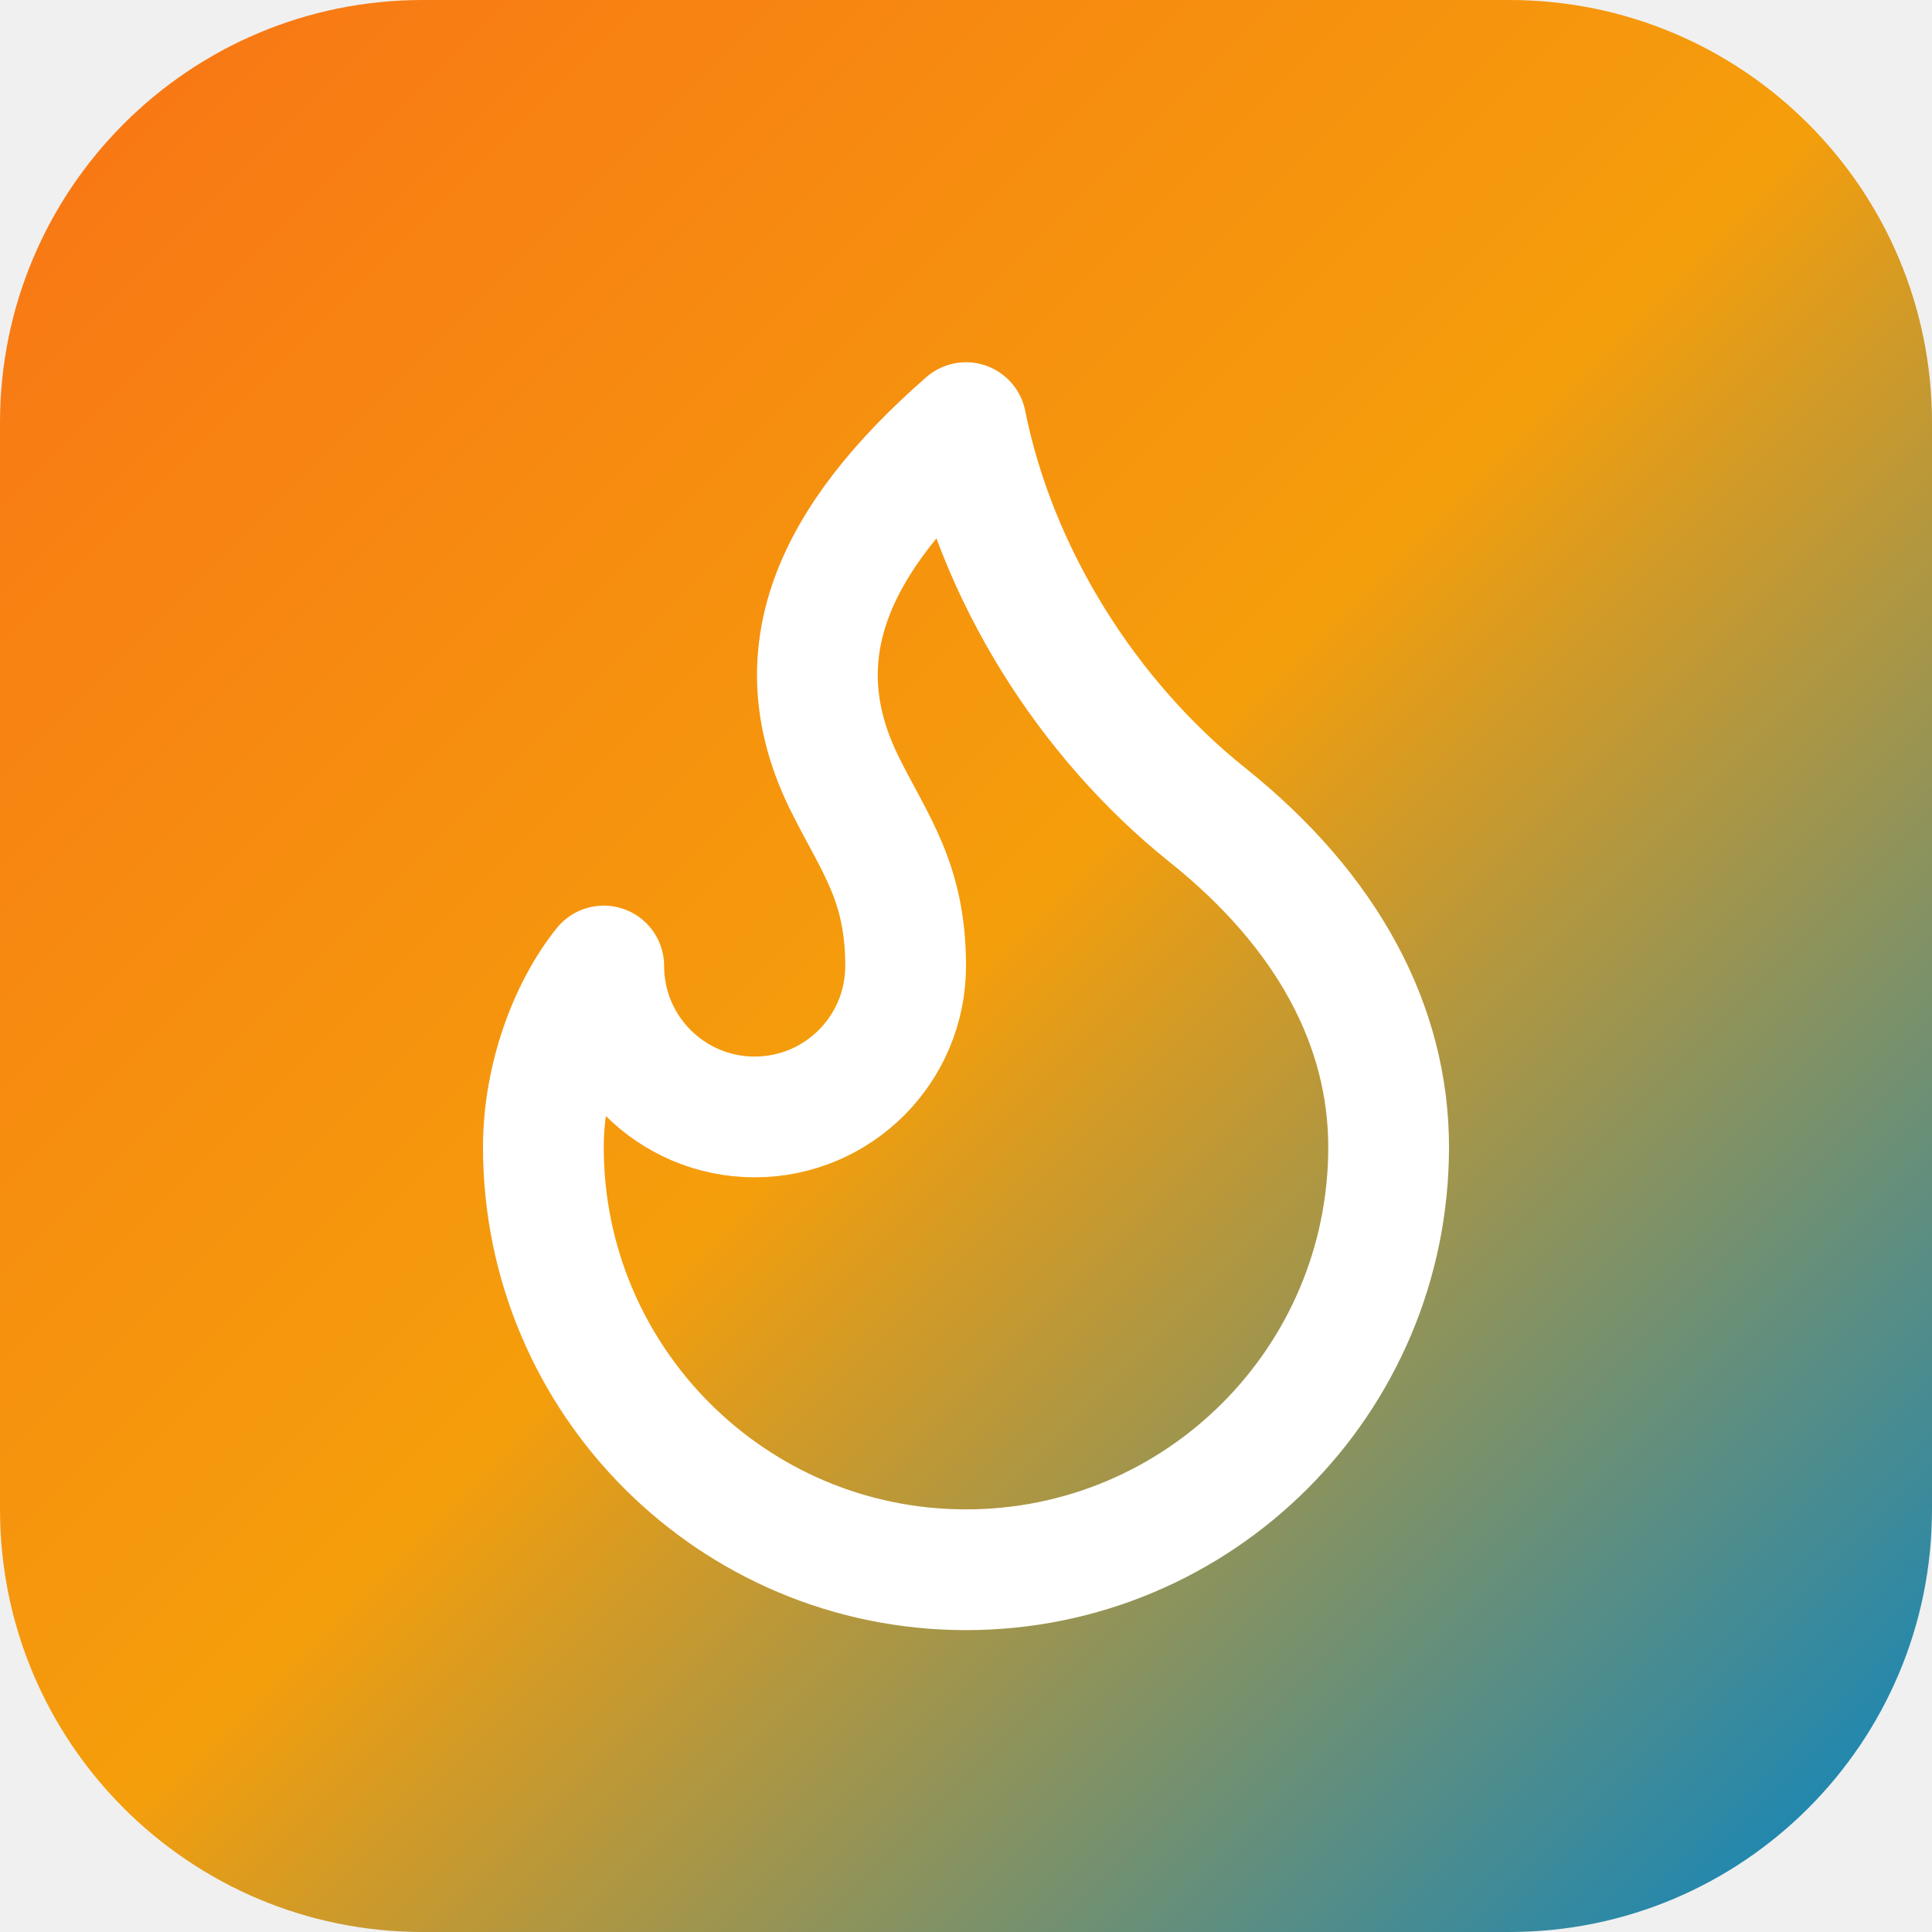
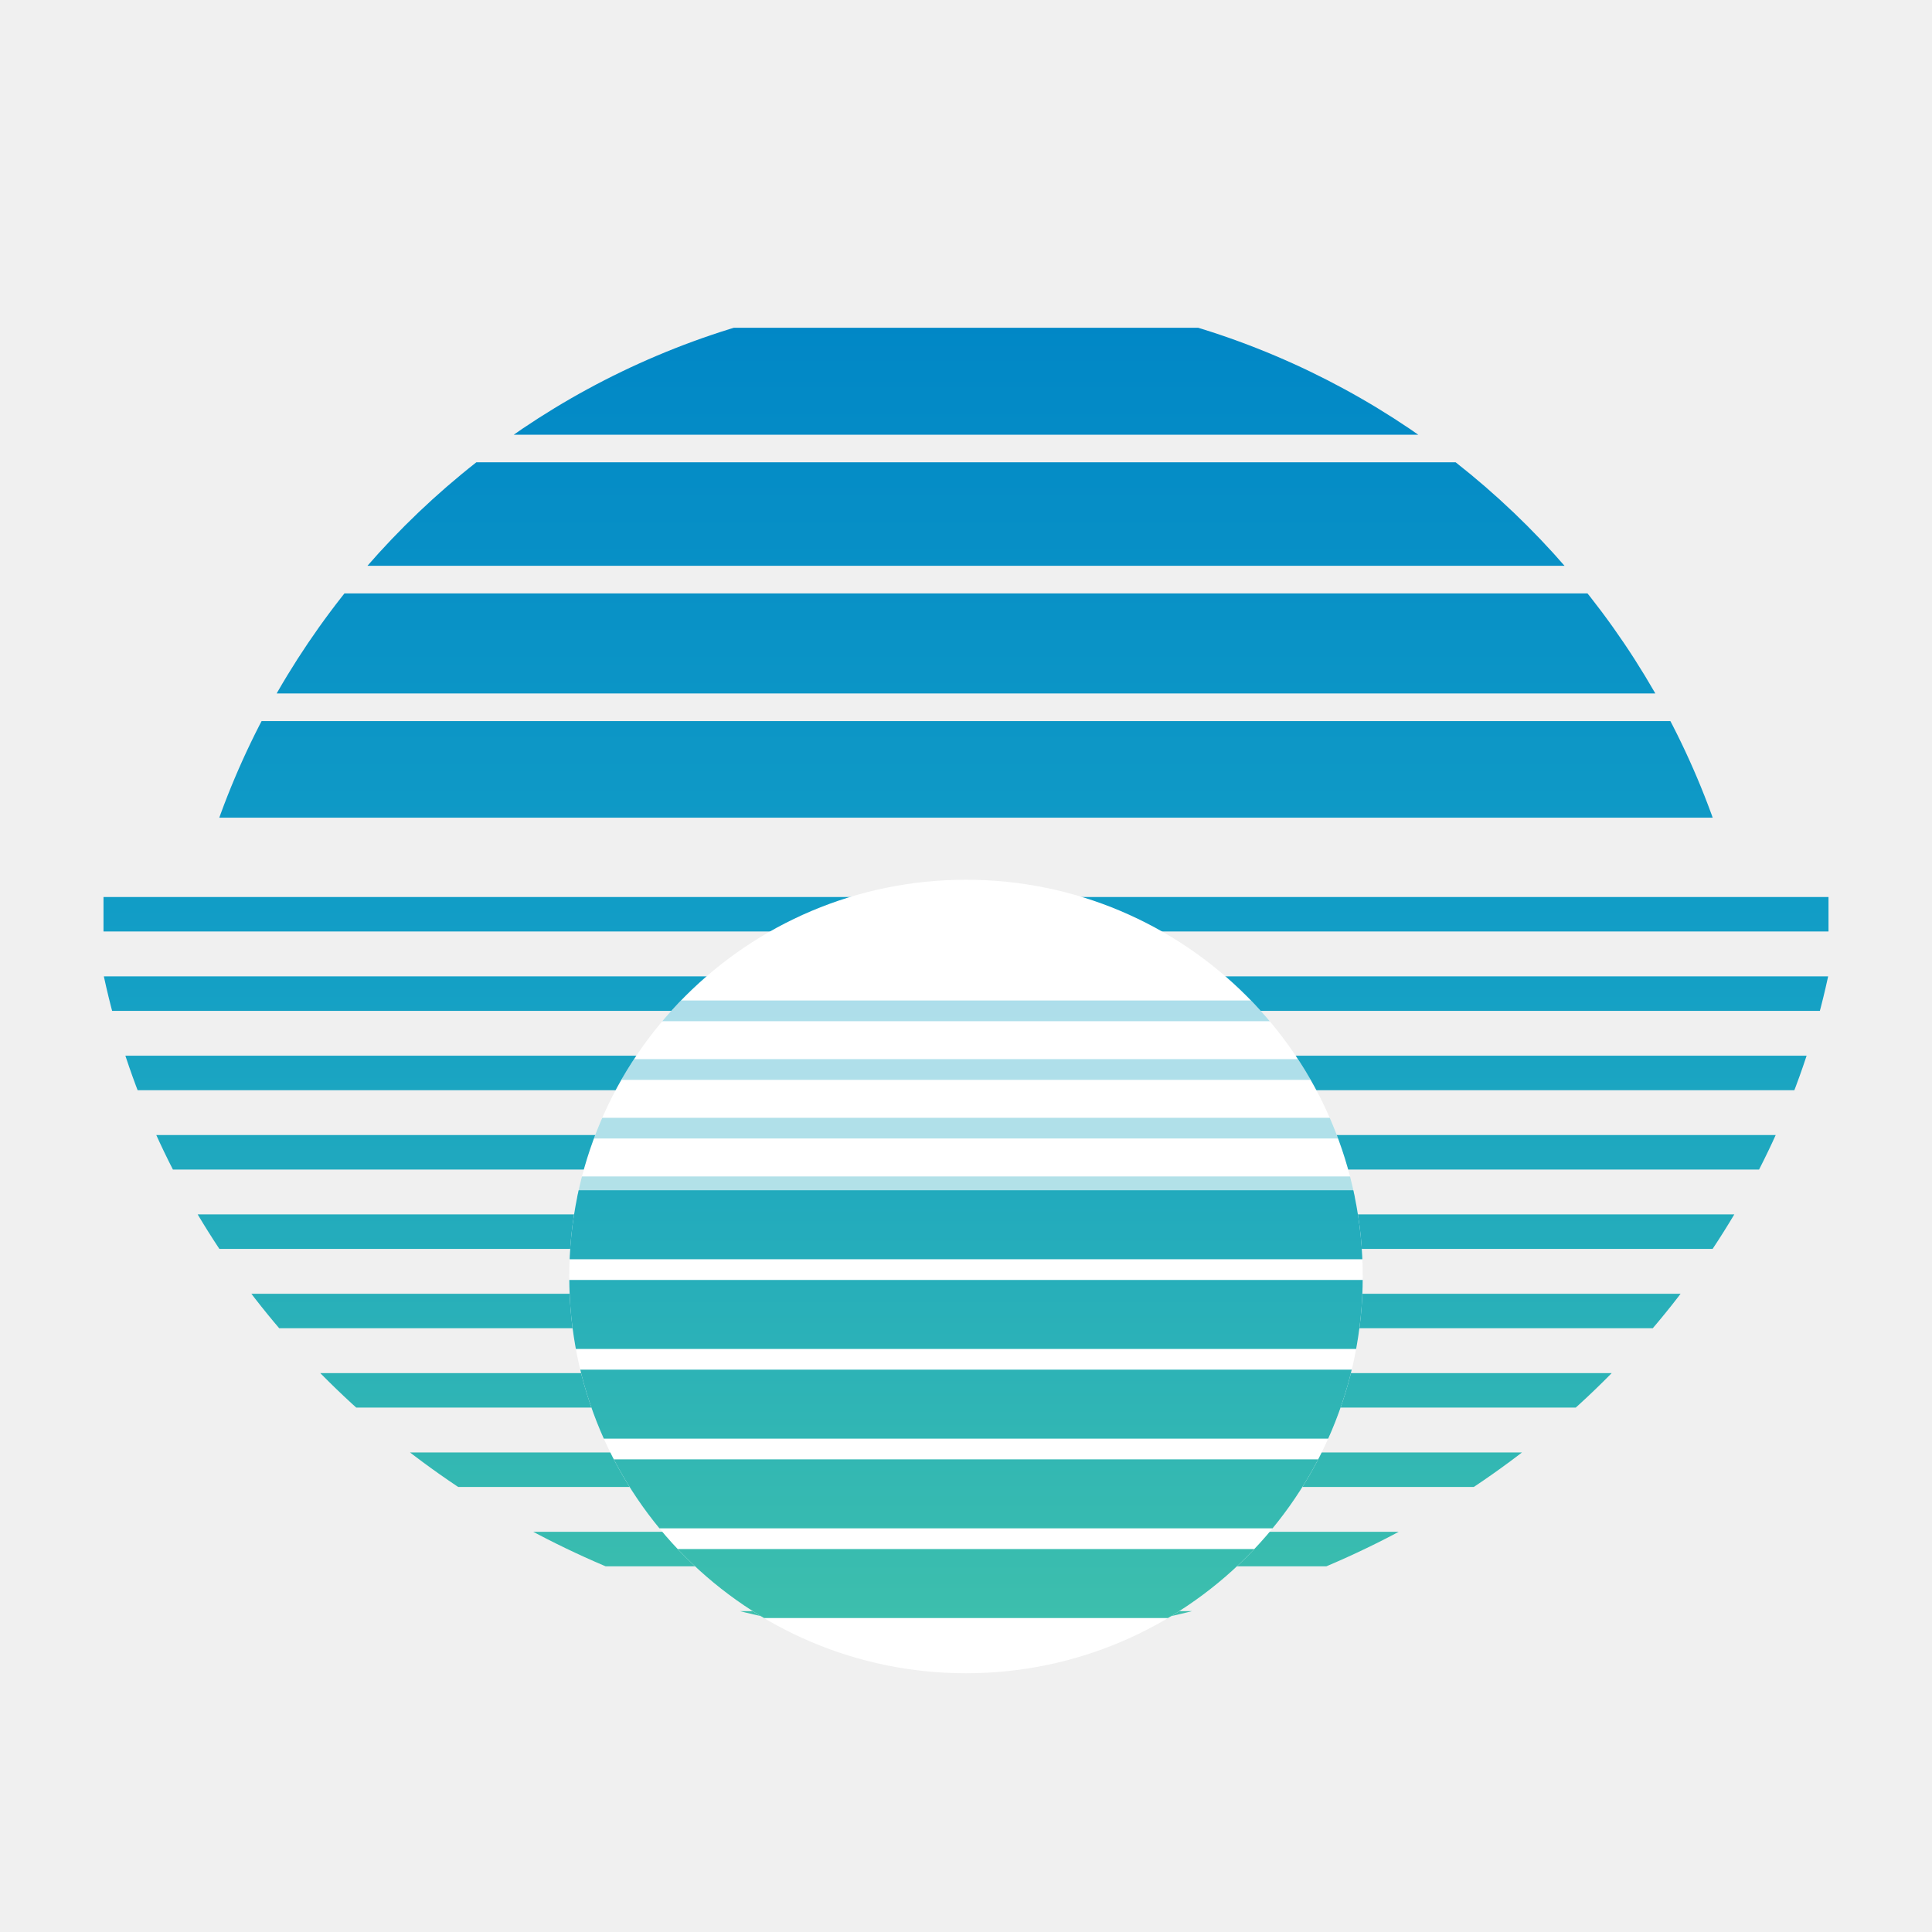
- <svg xmlns="http://www.w3.org/2000/svg" viewBox="0 0 512 512">
+ <svg xmlns="http://www.w3.org/2000/svg" viewBox="-6 -17 112 112">
  <defs>
-     <linearGradient id="g" x1="0" y1="0" x2="1" y2="1">
-       <stop offset="0" stop-color="#f97316" />
-       <stop offset="0.5" stop-color="#f59e0b" />
-       <stop offset="1" stop-color="#0284c7" />
+     <linearGradient id="g" gradientUnits="userSpaceOnUse" x1="0" y1="0" x2="0" y2="78">
+       <stop offset="0" stop-color="#0086C6" />
+       <stop offset="0.5" stop-color="#139FC6" />
+       <stop offset="1" stop-color="#3EC0AC" />
    </linearGradient>
+     <clipPath id="o">
+       <circle cx="50" cy="46" r="46" />
+     </clipPath>
+     <clipPath id="l">
+       <ellipse cx="50" cy="30" rx="51" ry="48" />
+     </clipPath>
+     <clipPath id="s">
+       <circle cx="50" cy="57" r="23" />
+     </clipPath>
  </defs>
-   <rect width="512" height="512" rx="112" fill="url(#g)" />
-   <path fill="none" stroke="#fff" stroke-width="2" stroke-linecap="round" stroke-linejoin="round" transform="translate(64 64) scale(16)" d="M8.5 14.5A2.5 2.5 0 0 0 11 12c0-1.38-.5-2-1-3-1.072-2.143-.224-4.054 2-6 .5 2.5 2 4.9 4 6.5 2 1.6 3 3.5 3 5.5a7 7 0 1 1-14 0c0-1.153.433-2.294 1-3a2.5 2.5 0 0 0 2.5 2.5z" />
+   <g clip-path="url(#o)" fill="url(#g)">
+     <rect x="0" y="2.00" width="100" height="6.20" />
+     <rect x="0" y="9.80" width="100" height="6.00" />
+     <rect x="0" y="17.40" width="100" height="5.80" />
+     <rect x="0" y="24.80" width="100" height="5.60" />
+   </g>
+   <g clip-path="url(#l)" fill="url(#g)">
+     <rect x="0" y="35.00" width="100" height="2.00" />
+     <rect x="0" y="39.60" width="100" height="2.00" />
+     <rect x="0" y="44.20" width="100" height="2.00" />
+     <rect x="0" y="48.80" width="100" height="2.00" />
+     <rect x="0" y="53.40" width="100" height="2.00" />
+     <rect x="0" y="58.00" width="100" height="2.00" />
+     <rect x="0" y="62.60" width="100" height="2.00" />
+     <rect x="0" y="67.20" width="100" height="2.00" />
+     <rect x="0" y="71.80" width="100" height="2.00" />
+     <rect x="0" y="76.40" width="100" height="2.00" />
+   </g>
+   <g clip-path="url(#s)">
+     <circle cx="50" cy="57" r="23" fill="#fff" />
+     <g fill="url(#g)" opacity="0.35">
+       <rect x="0" y="41.00" width="100" height="1.20" />
+       <rect x="0" y="44.40" width="100" height="1.20" />
+       <rect x="0" y="47.80" width="100" height="1.20" />
+       <rect x="0" y="51.20" width="100" height="1.20" />
+     </g>
+     <g fill="url(#g)">
+       <rect x="0" y="52.00" width="100" height="4.00" />
+       <rect x="0" y="57.20" width="100" height="4.00" />
+       <rect x="0" y="62.40" width="100" height="4.00" />
+       <rect x="0" y="67.60" width="100" height="4.00" />
+       <rect x="0" y="72.80" width="100" height="4.00" />
+     </g>
+   </g>
</svg>
